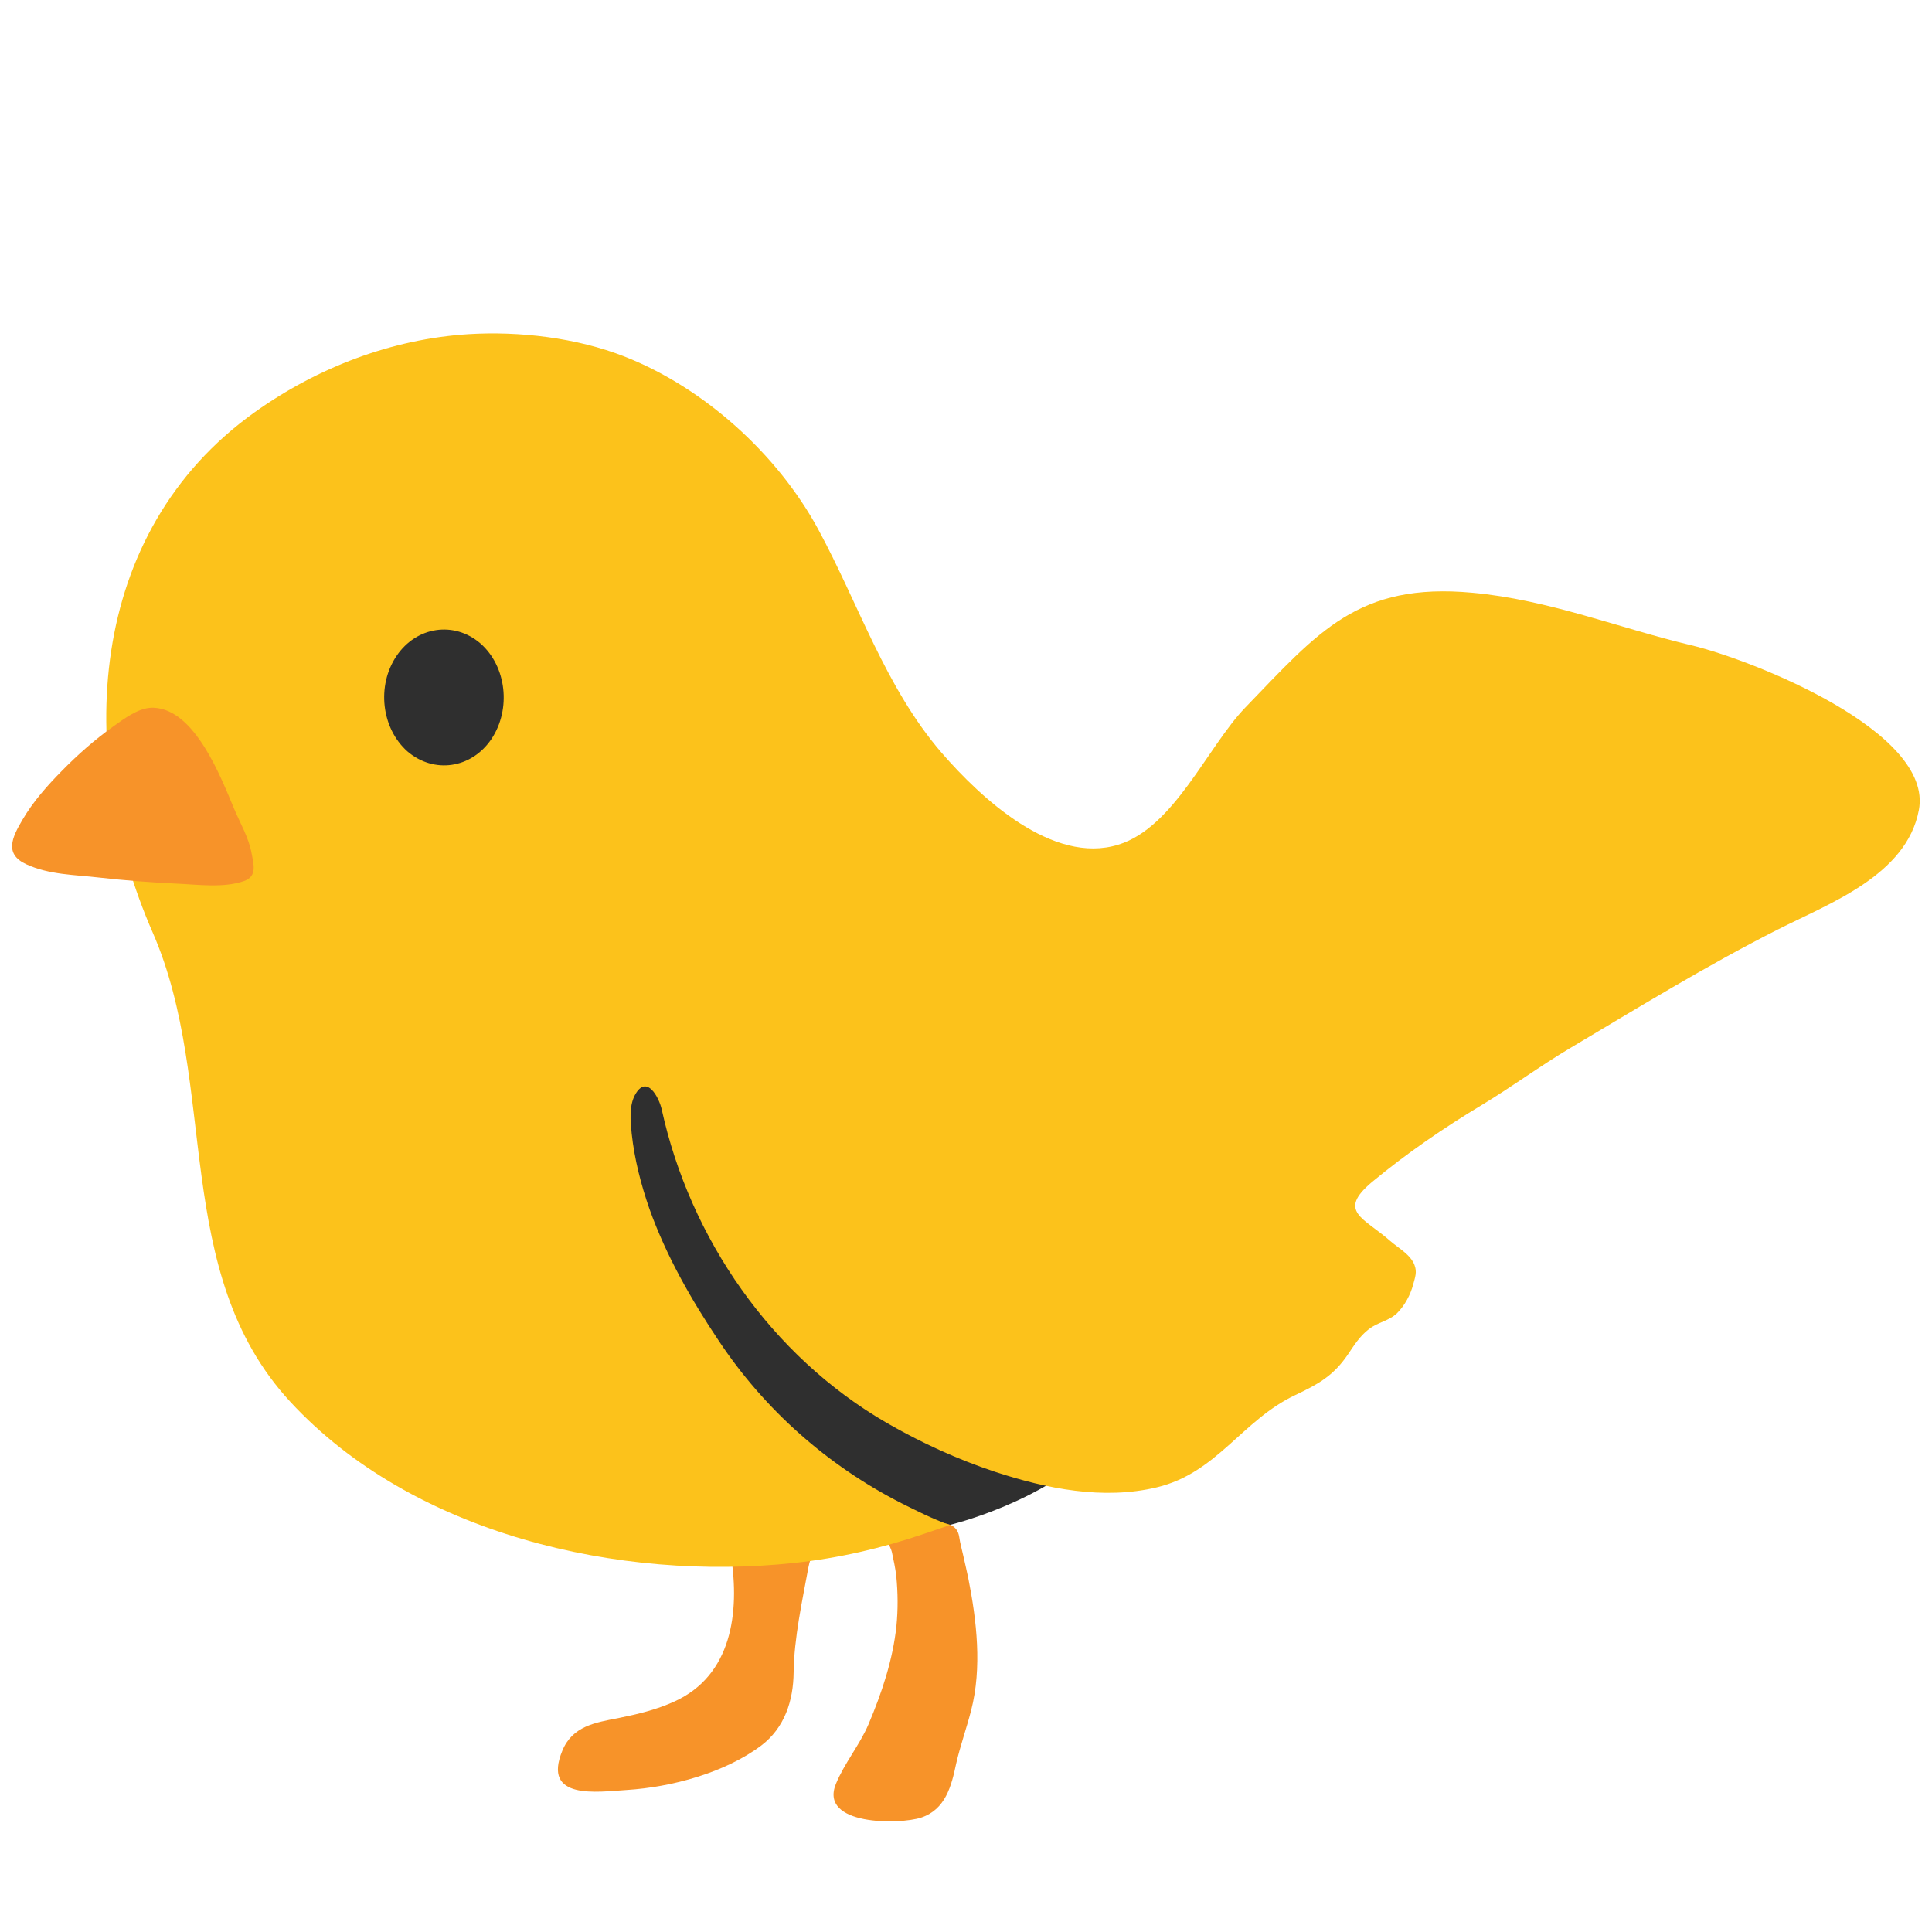
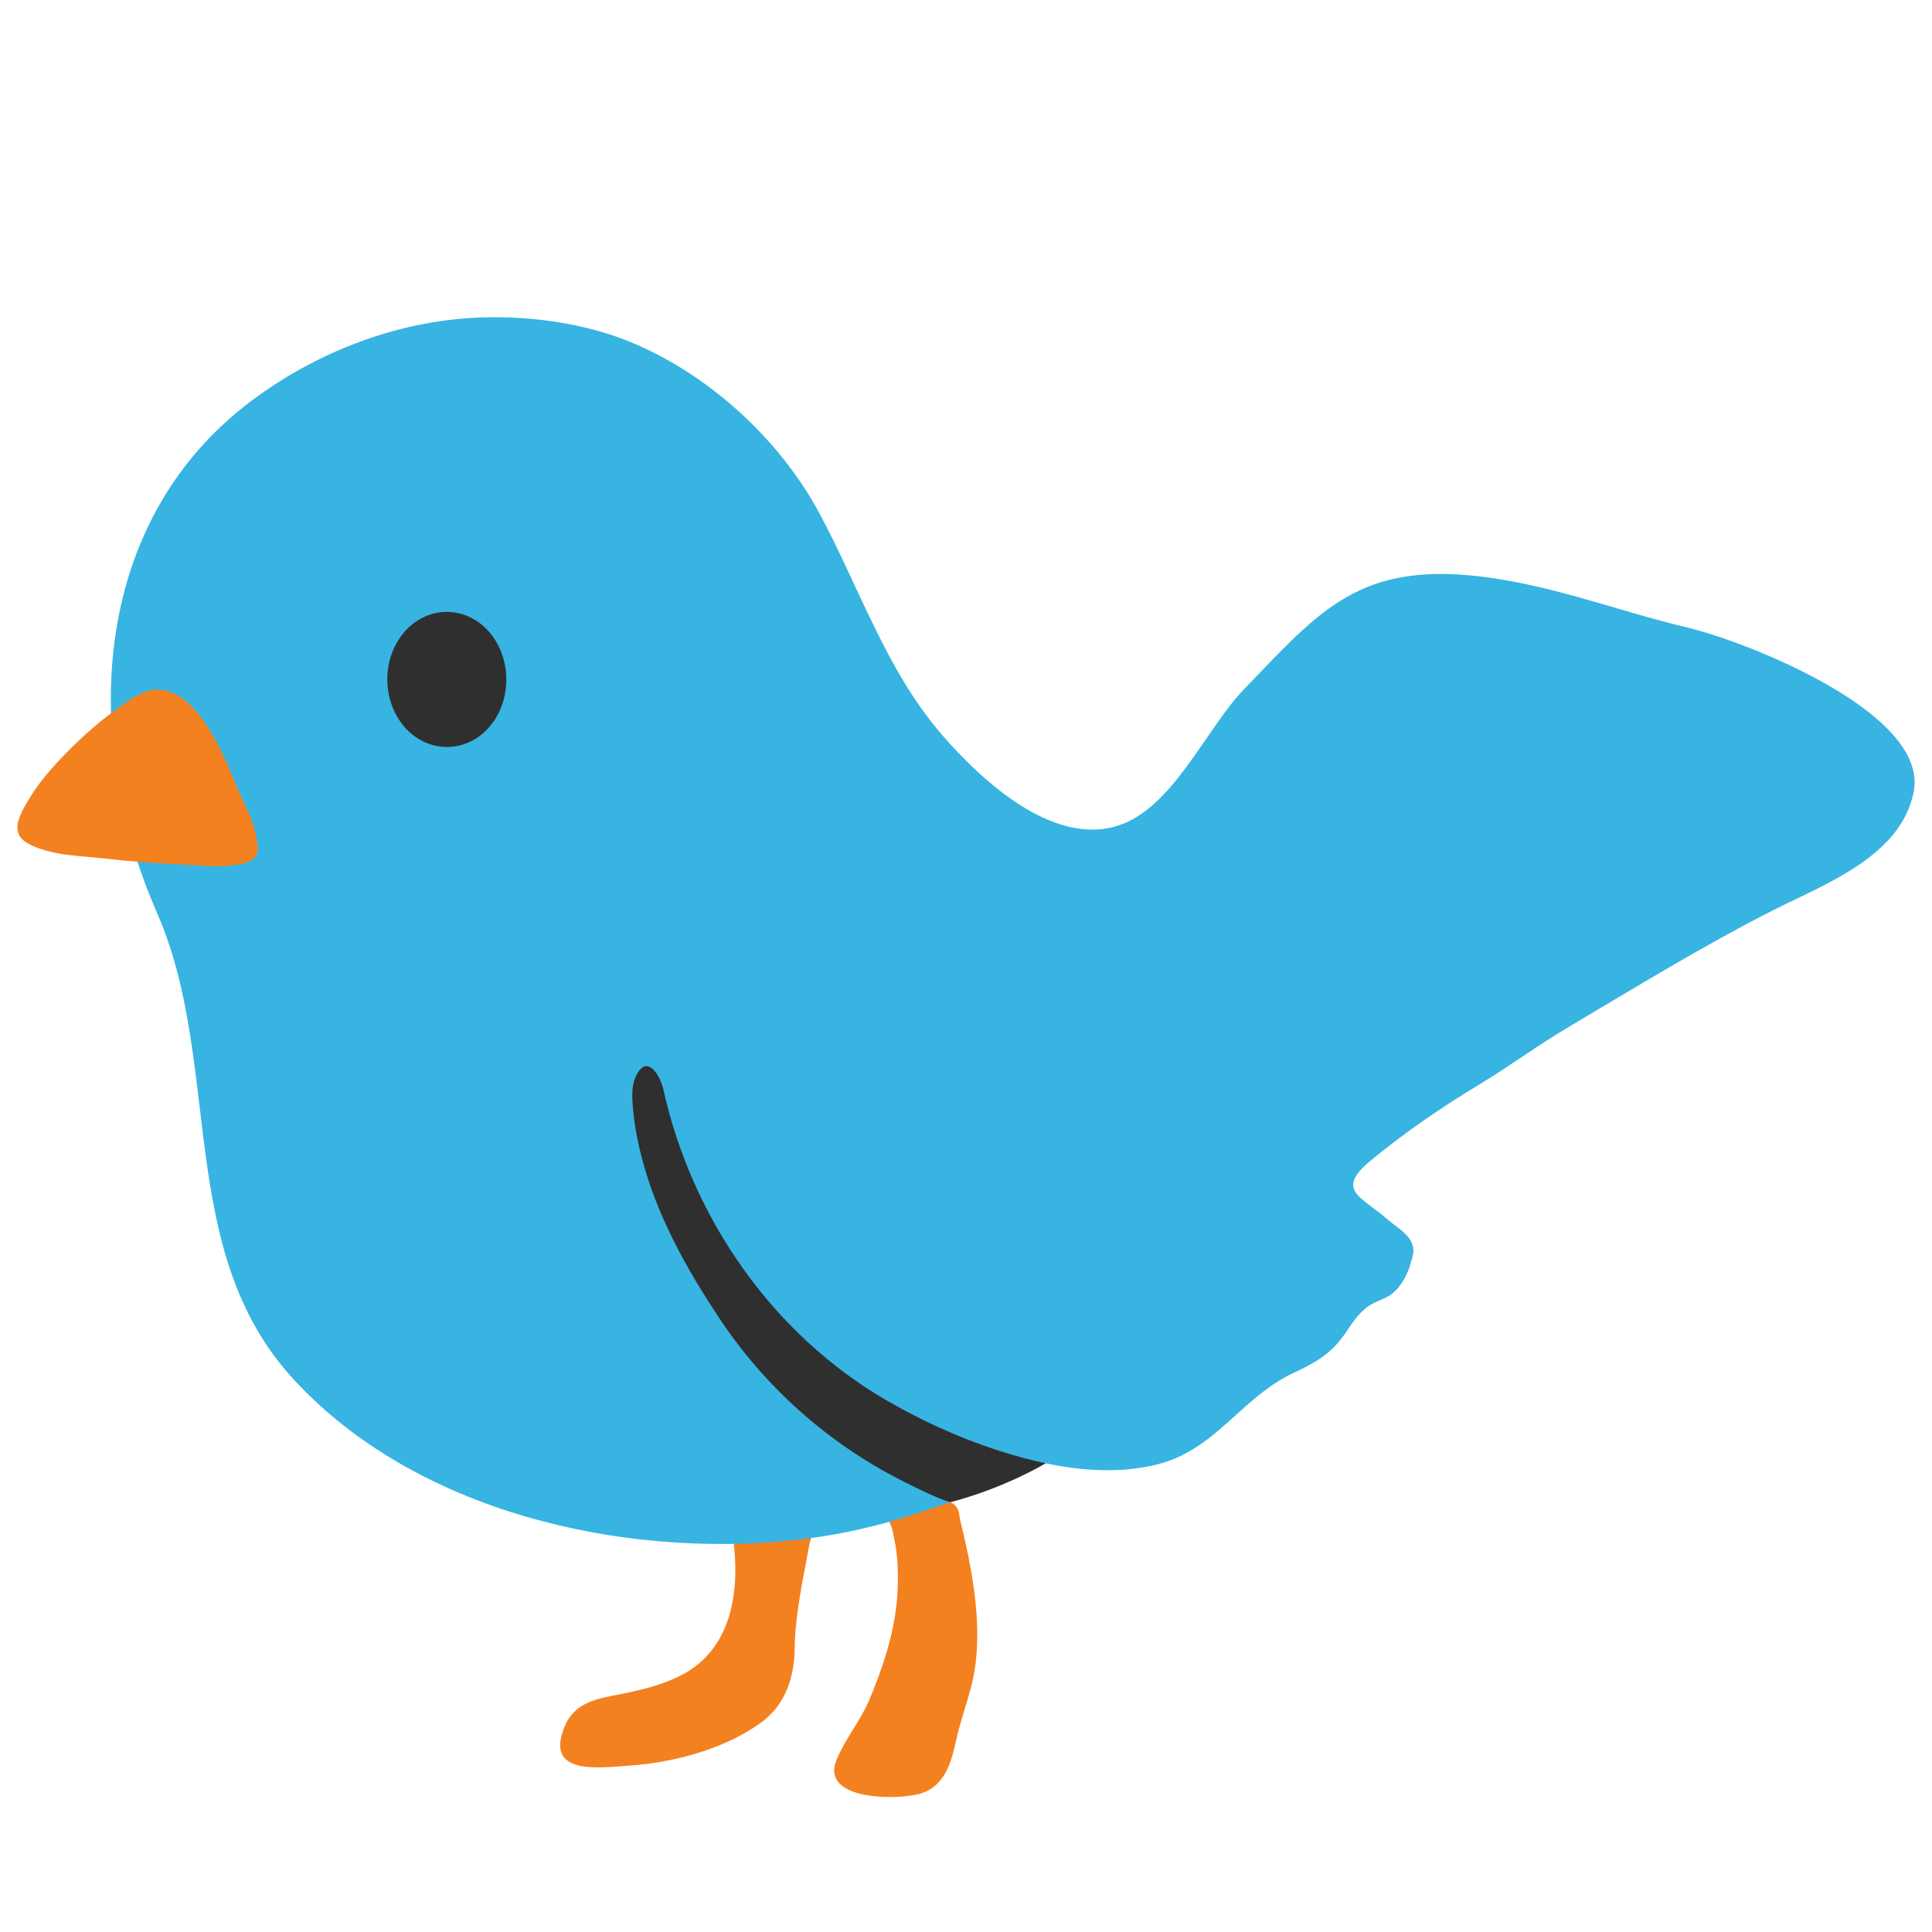
<svg xmlns="http://www.w3.org/2000/svg" xmlns:xlink="http://www.w3.org/1999/xlink" version="1.1" id="レイヤー_1" x="0px" y="0px" width="128px" height="128px" viewBox="0 0 128 128" enable-background="new 0 0 128 128" xml:space="preserve">
  <g>
-     <path fill="#2F2F2F" d="M62.92,101.03c0,0,6.09-1.43,9.89-5.23L45.08,65.74l-9.2,5.25l2.19,23.35l17.66,7.15L62.92,101.03z" />
+     <path fill="#2F2F2F" d="M62.926,99.532c0,0,6.059-1.424,9.837-5.197l-27.57-29.897l-9.148,5.225l2.182,23.221l17.552,7.111   L62.926,99.532z" />
    <g>
-       <path fill="#F79329" d="M49.04,102.29c-0.64,0.09-0.69,0.23-0.61,0.79c0.59,3.77,0.04,7.92-3.73,9.64    c-1.19,0.55-2.46,0.85-3.74,1.11c-1.52,0.29-3.03,0.53-3.7,2.15c-1.37,3.31,2.33,2.73,4.27,2.61c2.98-0.19,6.5-1.14,8.9-2.94    c1.56-1.18,2.13-2.98,2.15-4.85c0.03-2.28,0.57-4.73,0.98-6.96c0.12-0.66,0.54-1.48,0.41-2.16c-0.89,0.21-1.76,0.51-2.67,0.67    C50.53,102.49,49.85,102.19,49.04,102.29z" />
-       <path fill="#F79329" d="M64.34,113.32c0.73-2.83,0.37-5.95-0.19-8.77c-0.1-0.49-0.22-0.98-0.33-1.48    c-0.09-0.42-0.21-0.82-0.27-1.25c-0.11-0.74-0.74-0.97-1.37-0.86c-0.48,0.08-1,0.09-1.5,0.15c-0.52,0.07-1.43,0.07-1.79,0.52    c-0.28,0.34,0.12,0.84,0.2,1.2c0.11,0.52,0.23,1.06,0.29,1.59c0.11,1.1,0.12,2.2,0.01,3.31c-0.24,2.26-0.97,4.43-1.85,6.51    c-0.59,1.38-1.6,2.58-2.16,3.95c-1.13,2.77,4.23,2.7,5.65,2.23c1.62-0.54,2.01-2.11,2.32-3.58    C63.62,115.66,64.04,114.49,64.34,113.32z" />
+       <path fill="#F48120" d="M49.121,100.784c-0.631,0.086-0.69,0.227-0.604,0.78c0.585,3.747,0.045,7.874-3.706,9.583    c-1.188,0.549-2.458,0.848-3.728,1.102c-1.506,0.29-3.012,0.521-3.674,2.136c-1.361,3.288,2.322,2.716,4.245,2.594    c2.966-0.187,6.467-1.129,8.857-2.921c1.551-1.175,2.114-2.961,2.136-4.821c0.027-2.268,0.576-4.708,0.979-6.921    c0.118-0.653,0.54-1.474,0.413-2.145c-0.884,0.213-1.755,0.503-2.653,0.667C50.608,100.983,49.932,100.685,49.121,100.784z" />
+       <path fill="#F48120" d="M64.341,111.759c0.726-2.812,0.363-5.914-0.2-8.726c-0.1-0.49-0.217-0.979-0.322-1.47    c-0.095-0.417-0.213-0.816-0.268-1.238c-0.1-0.739-0.73-0.966-1.356-0.857c-0.485,0.081-1.002,0.09-1.497,0.154    c-0.521,0.063-1.428,0.072-1.782,0.517c-0.276,0.335,0.118,0.834,0.2,1.188c0.109,0.518,0.231,1.057,0.286,1.583    c0.114,1.093,0.114,2.19,0.004,3.288c-0.231,2.245-0.961,4.403-1.832,6.471c-0.594,1.375-1.597,2.563-2.15,3.924    c-1.125,2.752,4.2,2.685,5.62,2.217c1.601-0.535,1.991-2.1,2.313-3.56C63.615,114.082,64.032,112.92,64.341,111.759z" />
      <g>
        <defs>
-           <path id="SVGID_1_" d="M112.01,42.74c-4.72-1.12-9.41-3.01-14.46-3.47c-7.57-0.7-10.21,2.6-15.04,7.6      c-2.53,2.63-4.72,7.95-8.41,9.09c-4.37,1.36-9.12-3.1-11.71-6.08c-3.74-4.34-5.5-9.87-8.19-14.83      c-2.7-4.97-7.55-9.36-12.83-11.43c-3.16-1.24-6.95-1.69-10.34-1.48c-5.07,0.32-10,2.21-14.14,5.16      c-11.22,8-11.92,22.71-6.77,34.49c4.4,10.09,1.17,22.48,9.11,31.08c8.12,8.79,21.84,11.92,33.37,10.68      c2.94-0.31,5.83-0.98,8.62-1.93c0.57-0.19,1.14-0.39,1.71-0.58c-1.15-0.41-2.27-0.98-3.19-1.44c-4.91-2.5-9.1-6.21-12.14-10.8      c-1.82-2.72-3.46-5.6-4.57-8.7c-0.56-1.61-1-3.31-1.18-5.01c-0.08-0.78-0.18-1.79,0.21-2.53c0.78-1.45,1.61,0.17,1.78,0.94      c1.88,8.56,7.27,16.34,14.89,20.76c2.29,1.32,4.69,2.42,7.19,3.25c3.41,1.12,7.17,1.88,10.72,1.03      c4.01-0.96,5.64-4.45,9.19-6.12c1.48-0.7,2.5-1.26,3.45-2.65c0.42-0.62,0.8-1.24,1.4-1.7c0.6-0.48,1.34-0.54,1.89-1.08      c0.5-0.5,0.88-1.21,1.06-1.9c0.12-0.46,0.27-0.81,0.08-1.29c-0.27-0.69-1.06-1.11-1.6-1.58c-1.76-1.55-3.53-1.95-1.22-3.9      c2.29-1.9,4.74-3.58,7.28-5.11c2.01-1.21,3.85-2.58,5.87-3.78c4.52-2.69,9.02-5.45,13.71-7.83c3.45-1.75,8.56-3.6,9.38-7.93      C128.12,48.45,116.04,43.69,112.01,42.74z" />
+           <path id="SVGID_1_" d="M111.749,41.566c-4.703-1.116-9.366-2.989-14.386-3.447c-7.533-0.694-10.159,2.581-14.954,7.556      c-2.526,2.617-4.707,7.9-8.376,9.039c-4.349,1.351-9.075-3.084-11.642-6.05c-3.719-4.317-5.479-9.814-8.155-14.753      c-2.68-4.948-7.506-9.306-12.762-11.37c-3.139-1.229-6.912-1.683-10.277-1.474c-5.043,0.313-9.951,2.199-14.055,5.134      c-11.161,7.96-11.86,22.59-6.73,34.301c4.376,10.032,1.161,22.359,9.062,30.908c8.068,8.749,21.719,11.86,33.185,10.622      c2.925-0.313,5.795-0.975,8.576-1.923c0.558-0.19,1.129-0.386,1.691-0.576c-1.143-0.408-2.249-0.971-3.175-1.433      c-4.879-2.481-9.043-6.177-12.073-10.735c-1.81-2.712-3.447-5.574-4.544-8.654c-0.553-1.601-0.994-3.297-1.17-4.984      c-0.082-0.78-0.182-1.778,0.208-2.513c0.771-1.442,1.596,0.172,1.769,0.93c1.877,8.513,7.229,16.255,14.812,20.645      c2.268,1.311,4.658,2.408,7.148,3.234c3.392,1.115,7.129,1.864,10.663,1.025c3.986-0.953,5.605-4.427,9.138-6.091      c1.469-0.694,2.485-1.247,3.434-2.635c0.421-0.617,0.802-1.229,1.401-1.692c0.59-0.476,1.325-0.535,1.877-1.075      c0.503-0.499,0.875-1.207,1.053-1.887c0.126-0.463,0.272-0.807,0.082-1.279c-0.272-0.689-1.052-1.106-1.587-1.569      c-1.746-1.542-3.51-1.941-1.215-3.877c2.281-1.887,4.717-3.561,7.247-5.084c1.996-1.202,3.824-2.567,5.837-3.76      c4.5-2.671,8.967-5.419,13.633-7.787c3.434-1.742,8.513-3.583,9.33-7.883C127.763,47.24,115.753,42.515,111.749,41.566z" />
        </defs>
-         <use xlink:href="#SVGID_1_" overflow="visible" fill="#FCC21B" />
+         <use xlink:href="#SVGID_1_" overflow="visible" fill="#37B4E2" />
        <clipPath id="SVGID_2_">
          <use xlink:href="#SVGID_1_" overflow="visible" />
        </clipPath>
      </g>
      <g>
        <g>
          <g>
            <g>
-               <path fill="#2F2F2F" d="M26.27,43.46c-1.33,1.97-1,4.79,0.72,6.32c1.75,1.5,4.24,1.15,5.57-0.82c1.32-1.98,1-4.81-0.73-6.33        C30.09,41.13,27.59,41.5,26.27,43.46z" />
+               <path fill="#2F2F2F" d="M26.476,42.283c-1.329,1.963-0.998,4.767,0.721,6.281c1.742,1.497,4.208,1.143,5.538-0.812        c1.315-1.963,0.993-4.785-0.73-6.291C30.271,39.966,27.795,40.329,26.476,42.283z" />
            </g>
          </g>
        </g>
      </g>
-       <path fill="#F79329" d="M10.04,46.89c-0.91,0.02-1.87,0.77-2.58,1.27c-1.2,0.86-2.31,1.84-3.34,2.89    c-0.98,0.99-1.93,2.06-2.63,3.26c-0.69,1.17-1.22,2.27,0.25,2.95c1.52,0.7,3.19,0.69,4.82,0.88c1.69,0.19,3.39,0.32,5.09,0.4    c1.43,0.06,3.16,0.31,4.52-0.17c0.89-0.31,0.63-1.12,0.5-1.83c-0.19-1.05-0.75-1.98-1.16-2.96c-0.86-2.04-2.58-6.59-5.33-6.69    C10.15,46.89,10.09,46.89,10.04,46.89z" />
+       <path fill="#F48120" d="M10.339,45.689c-0.912,0.019-1.864,0.762-2.567,1.261c-1.193,0.853-2.3,1.832-3.325,2.875    c-0.971,0.989-1.914,2.05-2.603,3.247c-0.689,1.161-1.225,2.259,0.236,2.93c1.515,0.694,3.175,0.689,4.798,0.871    c1.678,0.19,3.37,0.322,5.062,0.399c1.424,0.059,3.138,0.308,4.503-0.172c0.885-0.309,0.622-1.116,0.503-1.819    c-0.195-1.043-0.753-1.973-1.161-2.939c-0.853-2.027-2.567-6.553-5.292-6.653C10.443,45.689,10.38,45.689,10.339,45.689z" />
    </g>
  </g>
</svg>
